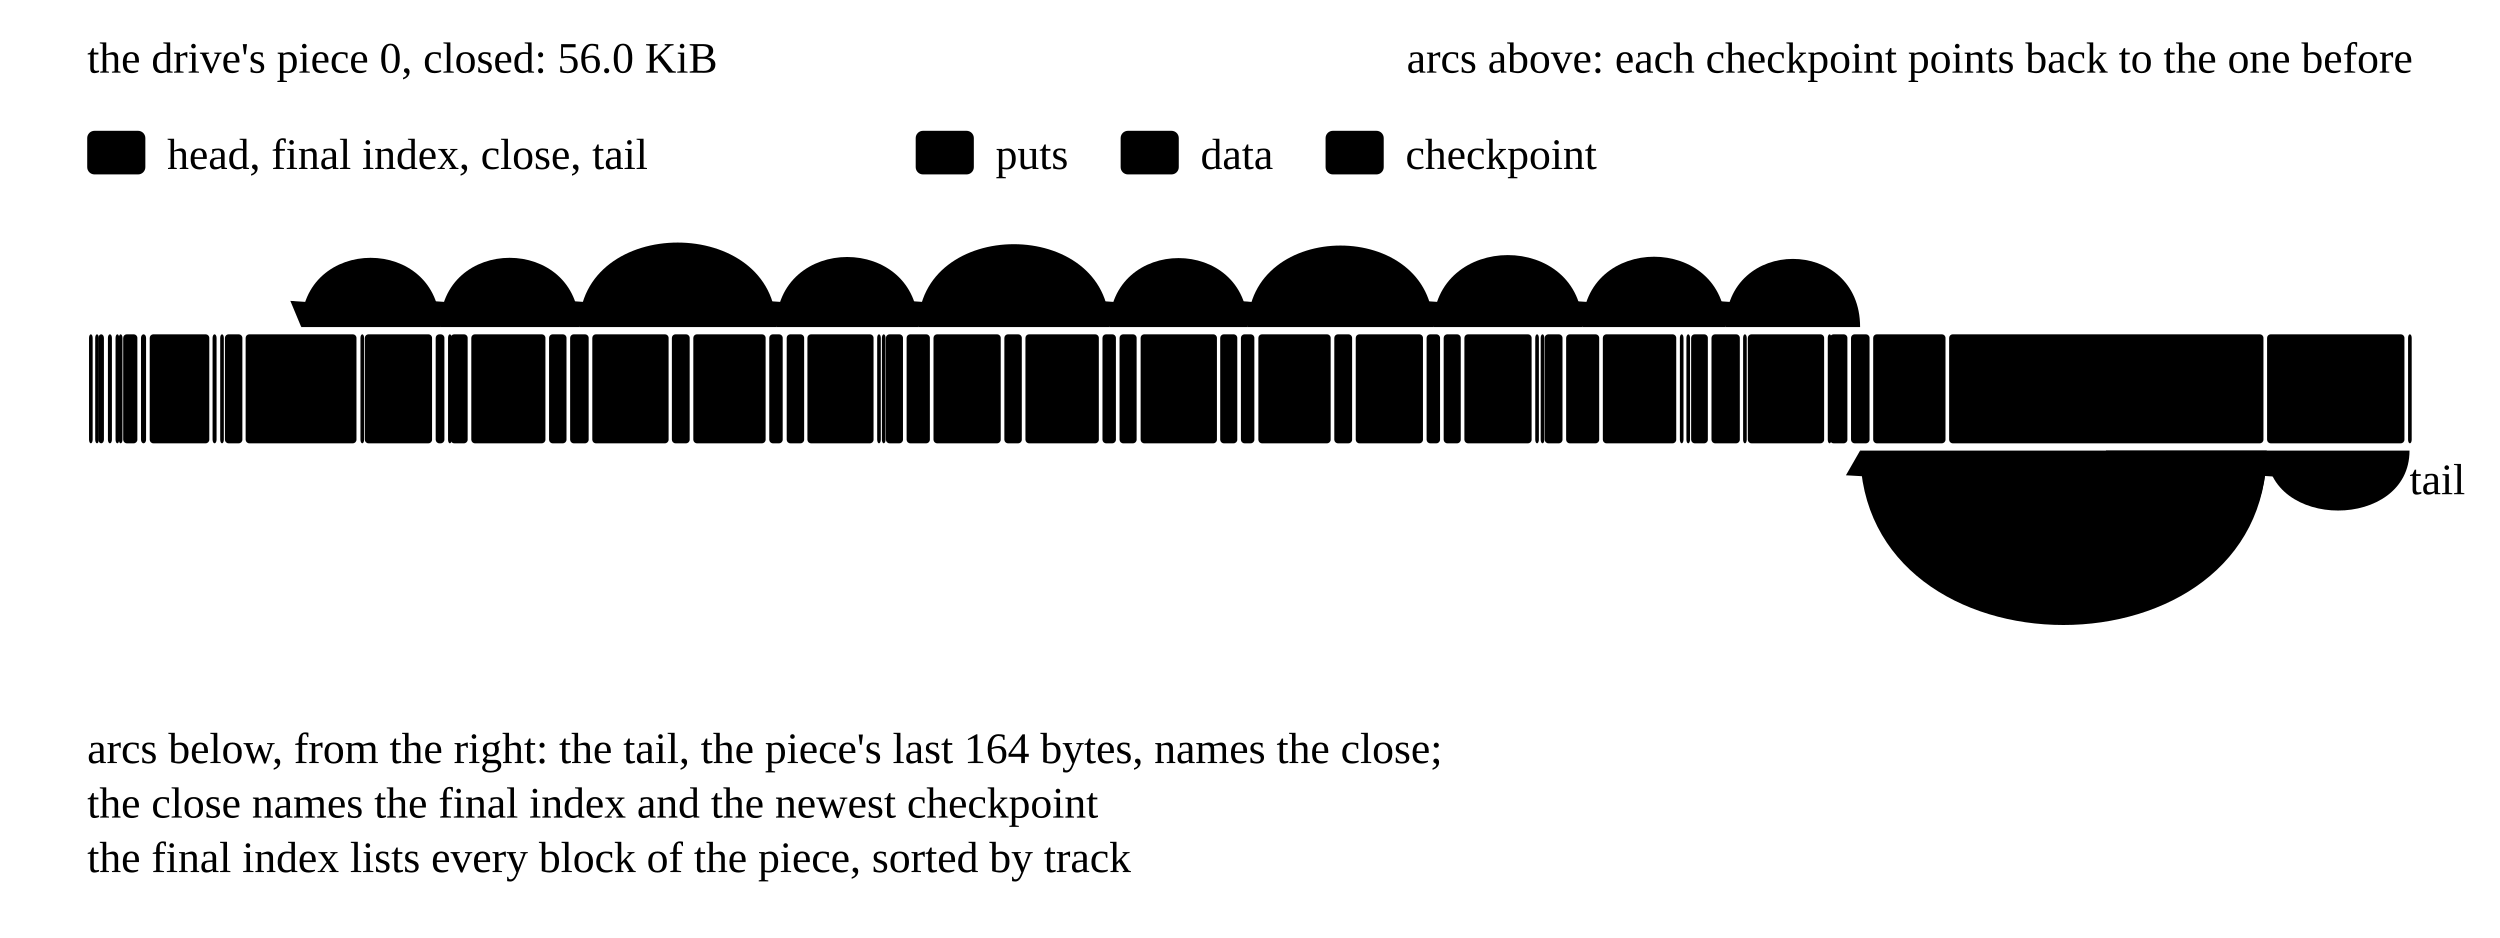
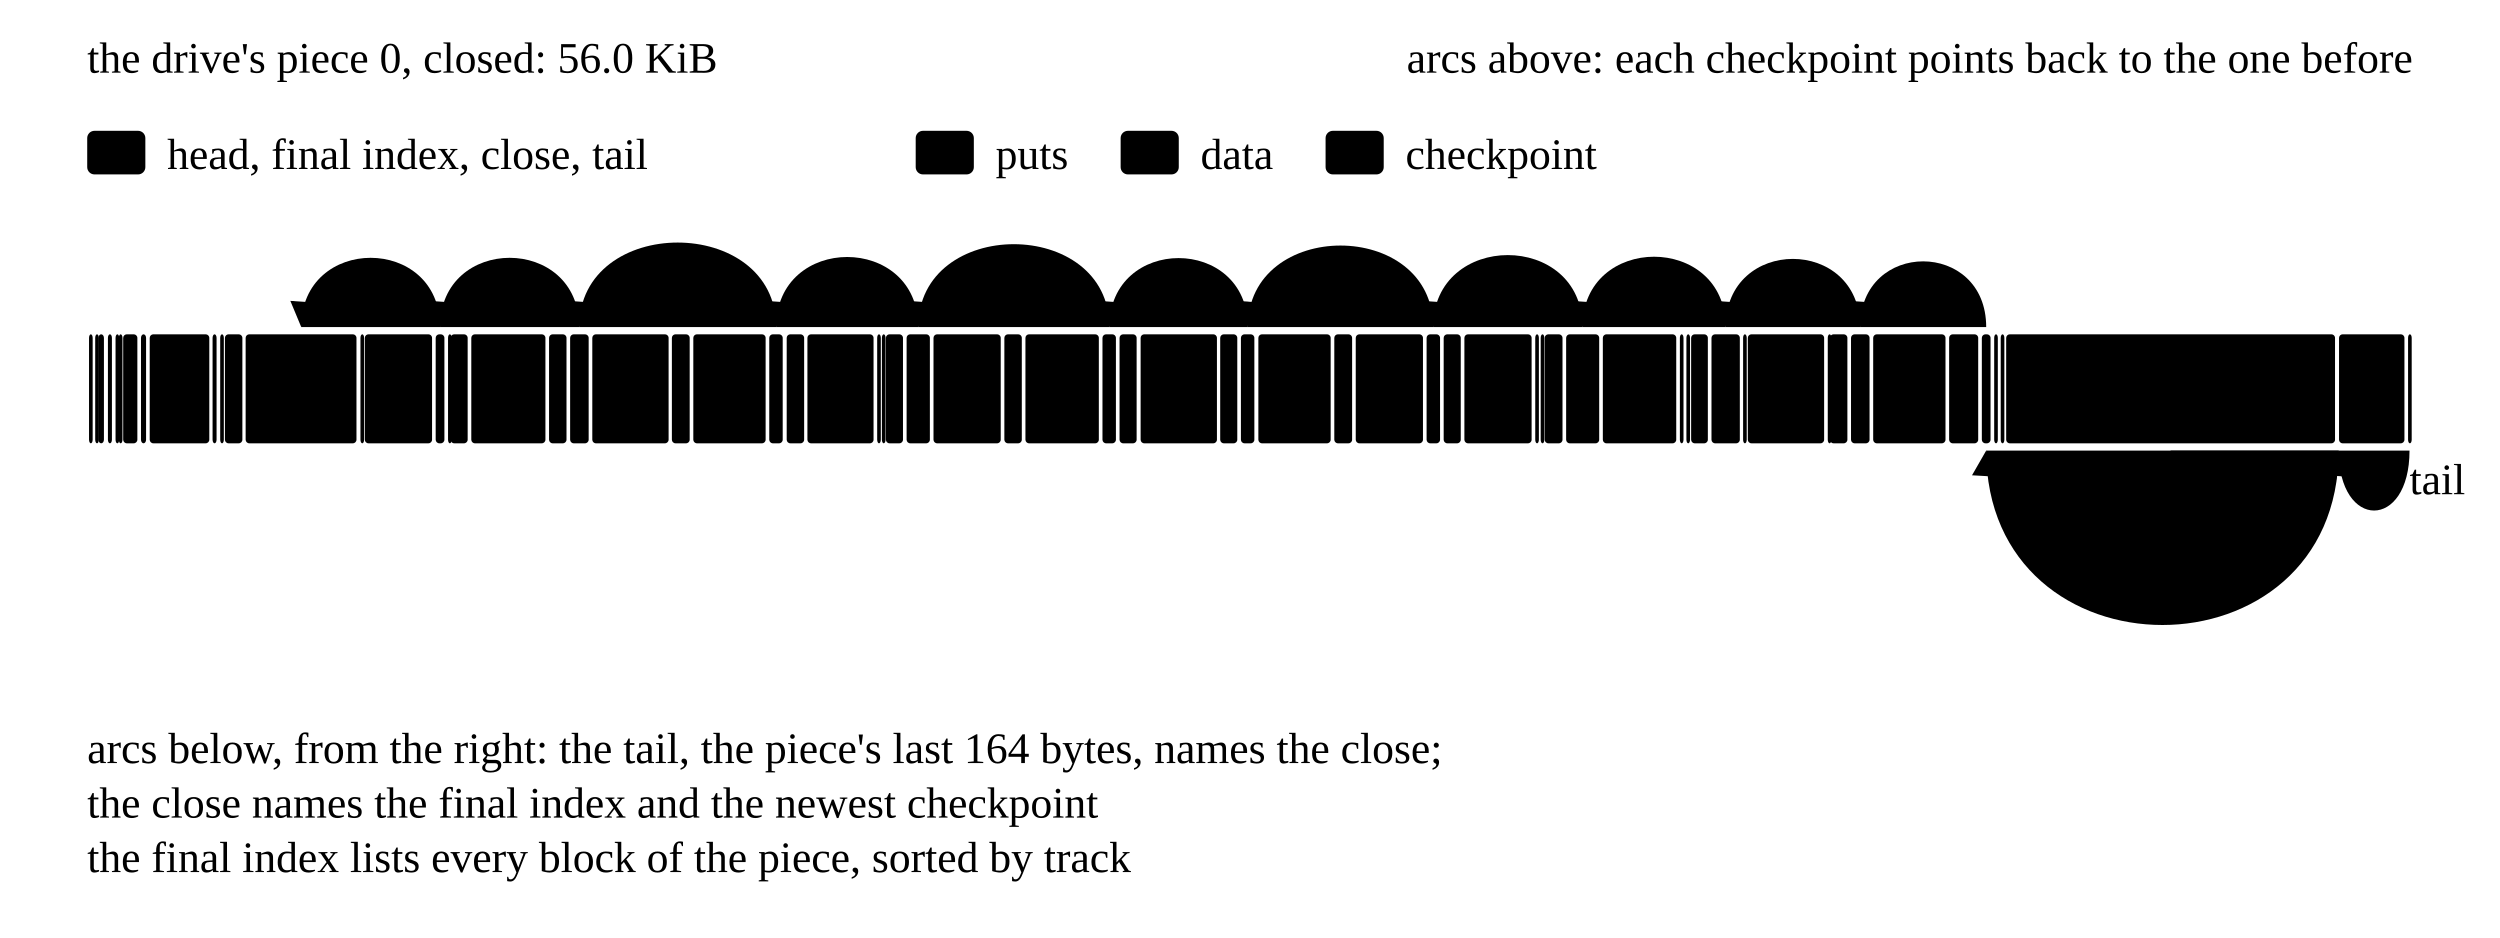
- <svg xmlns="http://www.w3.org/2000/svg" class="ww-svg" viewBox="0 0 688 258" width="688" height="258" role="img" aria-label="A closed piece of 56.0 KiB: 11 checkpoints, each pointing back to the one before; a final index after the data; the close naming the final index and the newest checkpoint; the tail naming the close">
+ <svg xmlns="http://www.w3.org/2000/svg" class="ww-svg" viewBox="0 0 688 258" width="688" height="258" role="img" aria-label="A closed piece of 56.0 KiB: 12 checkpoints, each pointing back to the one before; a final index after the data; the close naming the final index and the newest checkpoint; the tail naming the close">
  <text x="24.0" y="20.0" text-anchor="start" class="strong">the drive's piece 0, closed: 56.0 KiB</text>
  <text x="664.0" y="20.0" text-anchor="end" class="soft small">arcs above: each checkpoint points back to the one before</text>
  <rect x="24.5" y="92.0" width="1.0" height="30.0" rx="1" class="tint-green" />
  <rect x="26.2" y="92.0" width="1.0" height="30.0" rx="1" class="tint-purple" />
  <rect x="27.1" y="92.0" width="1.5" height="30.0" rx="1" class="tint-purple" />
  <rect x="29.7" y="92.0" width="1.1" height="30.0" rx="1" class="tint-purple" />
  <rect x="31.8" y="92.0" width="1.0" height="30.0" rx="1" class="tint-blue" />
  <rect x="32.7" y="92.0" width="1.0" height="30.0" rx="1" class="tint-purple" />
  <rect x="33.9" y="92.0" width="3.9" height="30.0" rx="1" class="tint-blue" />
  <rect x="38.8" y="92.0" width="1.4" height="30.0" rx="1" class="tint-purple" />
  <rect x="41.2" y="92.0" width="16.4" height="30.0" rx="1" class="tint-blue" />
  <rect x="58.5" y="92.0" width="1.1" height="30.0" rx="1" class="tint-purple" />
  <rect x="60.6" y="92.0" width="1.0" height="30.0" rx="1" class="tint-purple" />
  <rect x="61.9" y="92.0" width="4.8" height="30.0" rx="1" class="tint-blue" />
  <rect x="67.6" y="92.0" width="30.5" height="30.0" rx="1" class="tint-amber" />
  <rect x="99.2" y="92.0" width="1.0" height="30.0" rx="1" class="tint-purple" />
  <rect x="100.4" y="92.0" width="18.5" height="30.0" rx="1" class="tint-blue" />
  <rect x="119.9" y="92.0" width="2.4" height="30.0" rx="1" class="tint-amber" />
  <rect x="123.3" y="92.0" width="1.0" height="30.0" rx="1" class="tint-purple" />
  <rect x="124.0" y="92.0" width="4.7" height="30.0" rx="1" class="tint-blue" />
  <rect x="129.7" y="92.0" width="20.4" height="30.0" rx="1" class="tint-blue" />
  <rect x="151.1" y="92.0" width="4.8" height="30.0" rx="1" class="tint-blue" />
  <rect x="156.9" y="92.0" width="5.1" height="30.0" rx="1" class="tint-amber" />
  <rect x="163.0" y="92.0" width="21.0" height="30.0" rx="1" class="tint-blue" />
  <rect x="184.9" y="92.0" width="4.9" height="30.0" rx="1" class="tint-blue" />
  <rect x="190.8" y="92.0" width="19.9" height="30.0" rx="1" class="tint-blue" />
  <rect x="211.7" y="92.0" width="3.7" height="30.0" rx="1" class="tint-amber" />
  <rect x="216.5" y="92.0" width="4.8" height="30.0" rx="1" class="tint-blue" />
  <rect x="222.2" y="92.0" width="18.2" height="30.0" rx="1" class="tint-blue" />
  <rect x="241.4" y="92.0" width="1.0" height="30.0" rx="1" class="tint-purple" />
  <rect x="242.7" y="92.0" width="1.0" height="30.0" rx="1" class="tint-blue" />
  <rect x="243.8" y="92.0" width="4.7" height="30.0" rx="1" class="tint-blue" />
  <rect x="249.5" y="92.0" width="6.4" height="30.0" rx="1" class="tint-amber" />
  <rect x="256.9" y="92.0" width="18.5" height="30.0" rx="1" class="tint-blue" />
  <rect x="276.4" y="92.0" width="4.8" height="30.0" rx="1" class="tint-blue" />
  <rect x="282.2" y="92.0" width="20.2" height="30.0" rx="1" class="tint-blue" />
  <rect x="303.4" y="92.0" width="3.7" height="30.0" rx="1" class="tint-amber" />
  <rect x="308.1" y="92.0" width="4.7" height="30.0" rx="1" class="tint-blue" />
  <rect x="313.9" y="92.0" width="21.0" height="30.0" rx="1" class="tint-blue" />
  <rect x="335.8" y="92.0" width="4.7" height="30.0" rx="1" class="tint-blue" />
  <rect x="341.5" y="92.0" width="3.7" height="30.0" rx="1" class="tint-amber" />
  <rect x="346.3" y="92.0" width="19.9" height="30.0" rx="1" class="tint-blue" />
  <rect x="367.2" y="92.0" width="4.9" height="30.0" rx="1" class="tint-blue" />
  <rect x="373.1" y="92.0" width="18.5" height="30.0" rx="1" class="tint-blue" />
  <rect x="392.6" y="92.0" width="3.7" height="30.0" rx="1" class="tint-amber" />
  <rect x="397.3" y="92.0" width="4.7" height="30.0" rx="1" class="tint-blue" />
  <rect x="403.0" y="92.0" width="18.5" height="30.0" rx="1" class="tint-blue" />
  <rect x="422.5" y="92.0" width="1.0" height="30.0" rx="1" class="tint-purple" />
  <rect x="424.0" y="92.0" width="1.0" height="30.0" rx="1" class="tint-blue" />
  <rect x="425.1" y="92.0" width="4.9" height="30.0" rx="1" class="tint-blue" />
  <rect x="431.0" y="92.0" width="9.1" height="30.0" rx="1" class="tint-amber" />
  <rect x="441.1" y="92.0" width="20.2" height="30.0" rx="1" class="tint-blue" />
  <rect x="462.3" y="92.0" width="1.0" height="30.0" rx="1" class="tint-purple" />
  <rect x="464.1" y="92.0" width="1.0" height="30.0" rx="1" class="tint-purple" />
  <rect x="465.4" y="92.0" width="4.6" height="30.0" rx="1" class="tint-blue" />
  <rect x="471.0" y="92.0" width="7.8" height="30.0" rx="1" class="tint-amber" />
  <rect x="479.7" y="92.0" width="1.0" height="30.0" rx="1" class="tint-purple" />
  <rect x="481.0" y="92.0" width="21.0" height="30.0" rx="1" class="tint-blue" />
  <rect x="503.0" y="92.0" width="1.0" height="30.0" rx="1" class="tint-purple" />
  <rect x="503.6" y="92.0" width="4.8" height="30.0" rx="1" class="tint-blue" />
  <rect x="509.4" y="92.0" width="5.1" height="30.0" rx="1" class="tint-amber" />
  <rect x="515.5" y="92.0" width="19.9" height="30.0" rx="1" class="tint-blue" />
-   <rect x="536.4" y="92.0" width="86.5" height="30.0" rx="1" class="tint-green" />
-   <text x="579.6" y="111.5" text-anchor="middle" class="small">final index</text>
-   <rect x="623.9" y="92.0" width="37.8" height="30.0" rx="1" class="tint-green" />
+   <rect x="536.4" y="92.0" width="8.0" height="30.0" rx="1" class="tint-teal" />
+   <rect x="545.4" y="92.0" width="2.4" height="30.0" rx="1" class="tint-amber" />
+   <rect x="548.8" y="92.0" width="1.0" height="30.0" rx="1" class="tint-teal" />
+   <rect x="550.6" y="92.0" width="1.0" height="30.0" rx="1" class="tint-teal" />
+   <rect x="552.1" y="92.0" width="90.5" height="30.0" rx="1" class="tint-green" />
+   <text x="597.4" y="111.5" text-anchor="middle" class="small">final index</text>
+   <rect x="643.7" y="92.0" width="18.0" height="30.0" rx="1" class="tint-green" />
  <rect x="662.7" y="92.0" width="1.0" height="30.0" rx="1" class="tint-green" />
  <path d="M121.1 90.0 C121.1 64.6 82.9 64.6 82.9 90.0" class="thin" />
  <path d="M82.9 90.0 L79.9 82.8 L86.9 83.3 Z" class="thin head" />
  <path d="M159.4 90.0 C159.4 64.6 121.1 64.6 121.1 90.0" class="thin" />
  <path d="M121.1 90.0 L118.1 82.8 L125.1 83.3 Z" class="thin head" />
  <path d="M213.6 90.0 C213.6 59.0 159.4 59.0 159.4 90.0" class="thin" />
  <path d="M159.4 90.0 L156.4 82.8 L163.4 83.3 Z" class="thin head" />
  <path d="M252.7 90.0 C252.7 64.3 213.6 64.3 213.6 90.0" class="thin" />
  <path d="M213.6 90.0 L210.6 82.8 L217.6 83.3 Z" class="thin head" />
  <path d="M305.3 90.0 C305.3 59.6 252.7 59.6 252.7 90.0" class="thin" />
  <path d="M252.7 90.0 L249.7 82.8 L256.7 83.3 Z" class="thin head" />
  <path d="M343.4 90.0 C343.4 64.7 305.3 64.7 305.3 90.0" class="thin" />
  <path d="M305.3 90.0 L302.3 82.8 L309.3 83.3 Z" class="thin head" />
  <path d="M394.4 90.0 C394.4 60.1 343.4 60.1 343.4 90.0" class="thin" />
  <path d="M343.4 90.0 L340.4 82.8 L347.4 83.3 Z" class="thin head" />
  <path d="M435.5 90.0 C435.5 63.6 394.4 63.6 394.4 90.0" class="thin" />
  <path d="M394.4 90.0 L391.5 82.8 L398.4 83.3 Z" class="thin head" />
  <path d="M474.9 90.0 C474.9 64.2 435.5 64.2 435.5 90.0" class="thin" />
  <path d="M435.5 90.0 L432.5 82.8 L439.5 83.3 Z" class="thin head" />
  <path d="M511.9 90.0 C511.9 65.0 474.9 65.0 474.9 90.0" class="thin" />
  <path d="M474.9 90.0 L471.9 82.8 L478.8 83.3 Z" class="thin head" />
-   <path d="M663.1 124.0 C663.1 146.0 623.8 146.0 623.8 124.0" class="accent-line" />
-   <path d="M623.8 124.0 L626.9 131.2 L619.9 130.8 Z" class="accent-line head" />
-   <path d="M623.8 124.0 C623.8 164.0 579.6 164.0 579.6 124.0" class="accent-line" />
-   <path d="M579.6 124.0 L582.7 131.2 L575.7 130.8 Z" class="accent-line head" />
-   <path d="M623.8 124.0 C623.8 188.0 511.9 188.0 511.9 124.0" class="accent-line" />
-   <path d="M511.9 124.0 L515.0 131.2 L508.0 130.8 Z" class="accent-line head" />
+   <path d="M546.6 90.0 C546.6 65.9 511.9 65.9 511.9 90.0" class="thin" />
+   <path d="M511.9 90.0 L508.9 82.8 L515.9 83.3 Z" class="thin head" />
+   <path d="M663.1 124.0 C663.1 146.0 643.6 146.0 643.6 124.0" class="accent-line" />
+   <path d="M643.6 124.0 L646.7 131.2 L639.7 130.8 Z" class="accent-line head" />
+   <path d="M643.6 124.0 C643.6 164.0 597.4 164.0 597.4 124.0" class="accent-line" />
+   <path d="M597.4 124.0 L600.4 131.2 L593.5 130.8 Z" class="accent-line head" />
+   <path d="M643.6 124.0 C643.6 188.0 546.6 188.0 546.6 124.0" class="accent-line" />
+   <path d="M546.6 124.0 L549.6 131.2 L542.7 130.8 Z" class="accent-line head" />
  <text x="663.1" y="136.0" text-anchor="start" class="small">tail</text>
  <text x="24.0" y="210.0" text-anchor="start" class="accent small">arcs below, from the right: the tail, the piece's last 164 bytes, names the close;</text>
  <text x="24.0" y="225.0" text-anchor="start" class="accent small">the close names the final index and the newest checkpoint</text>
  <text x="24.0" y="240.0" text-anchor="start" class="soft small">the final index lists every block of the piece, sorted by track</text>
  <rect x="24.0" y="36.0" width="16.0" height="12.0" rx="2" class="tint-green" />
  <text x="46.0" y="46.5" text-anchor="start" class="small">head, final index, close, tail</text>
  <rect x="252.0" y="36.0" width="16.0" height="12.0" rx="2" class="tint-purple" />
  <text x="274.0" y="46.5" text-anchor="start" class="small">puts</text>
  <rect x="308.4" y="36.0" width="16.0" height="12.0" rx="2" class="tint-blue" />
  <text x="330.4" y="46.5" text-anchor="start" class="small">data</text>
  <rect x="364.8" y="36.0" width="16.0" height="12.0" rx="2" class="tint-amber" />
  <text x="386.8" y="46.5" text-anchor="start" class="small">checkpoint</text>
</svg>
